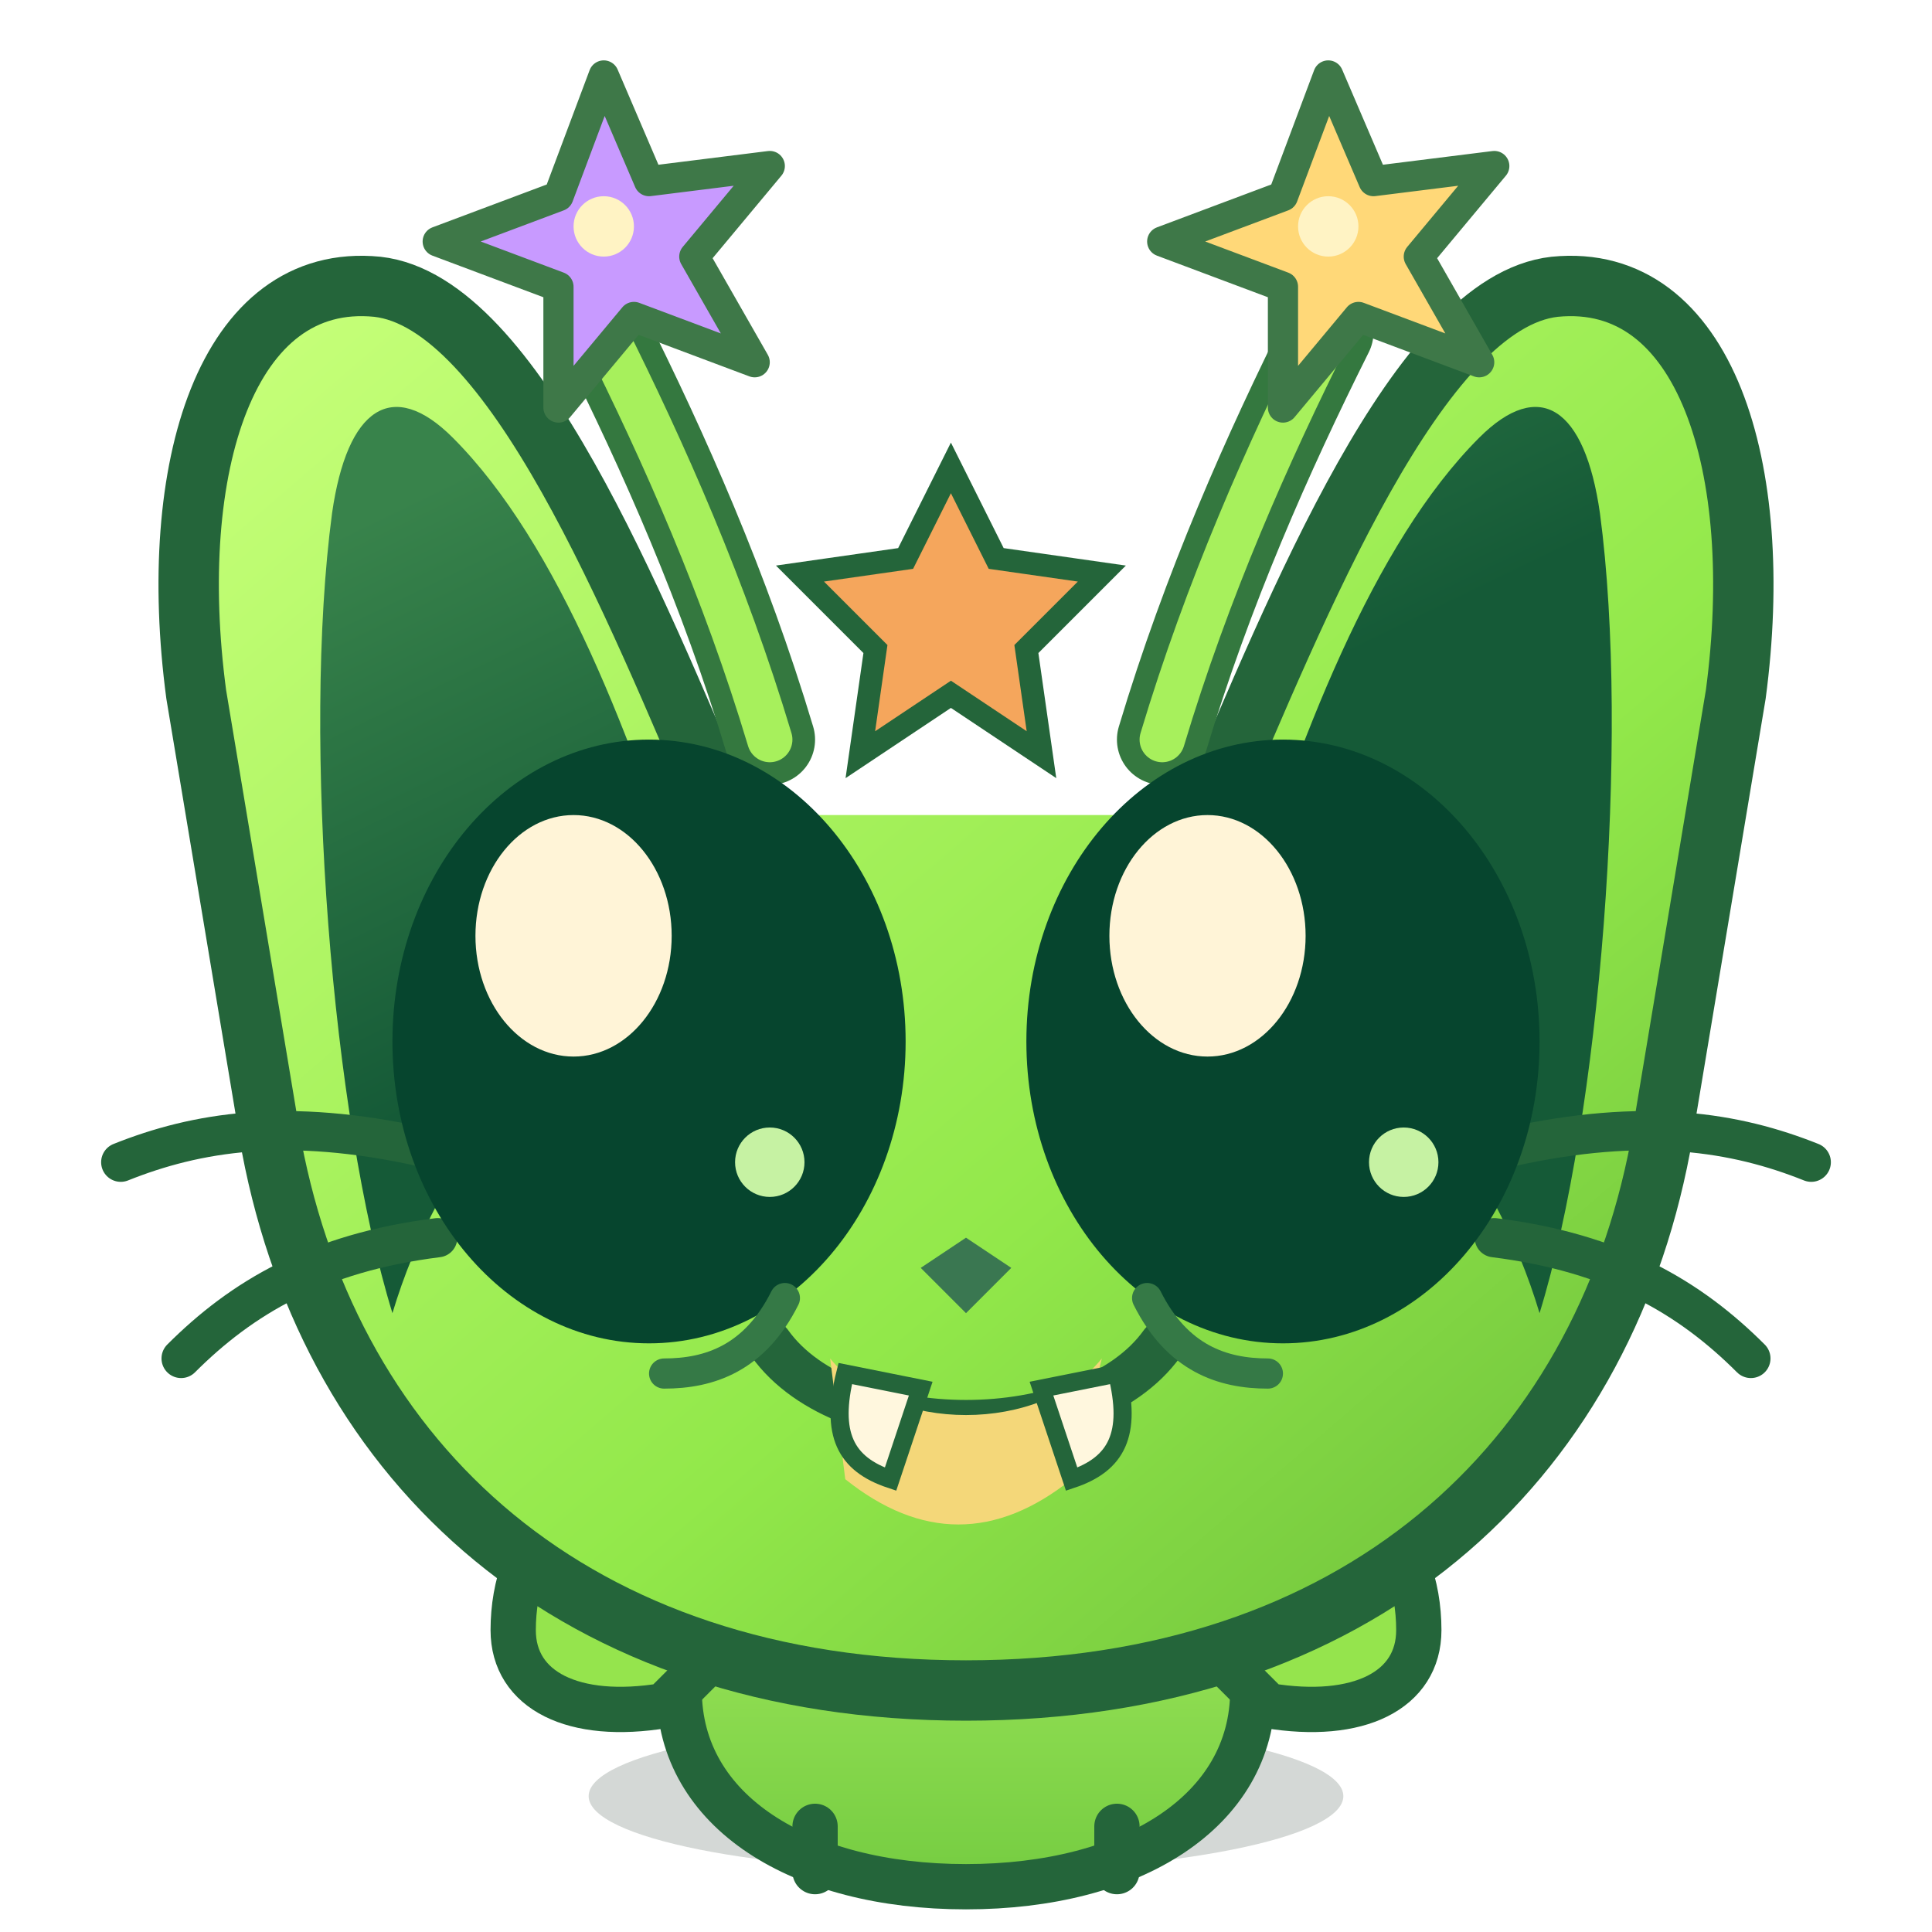
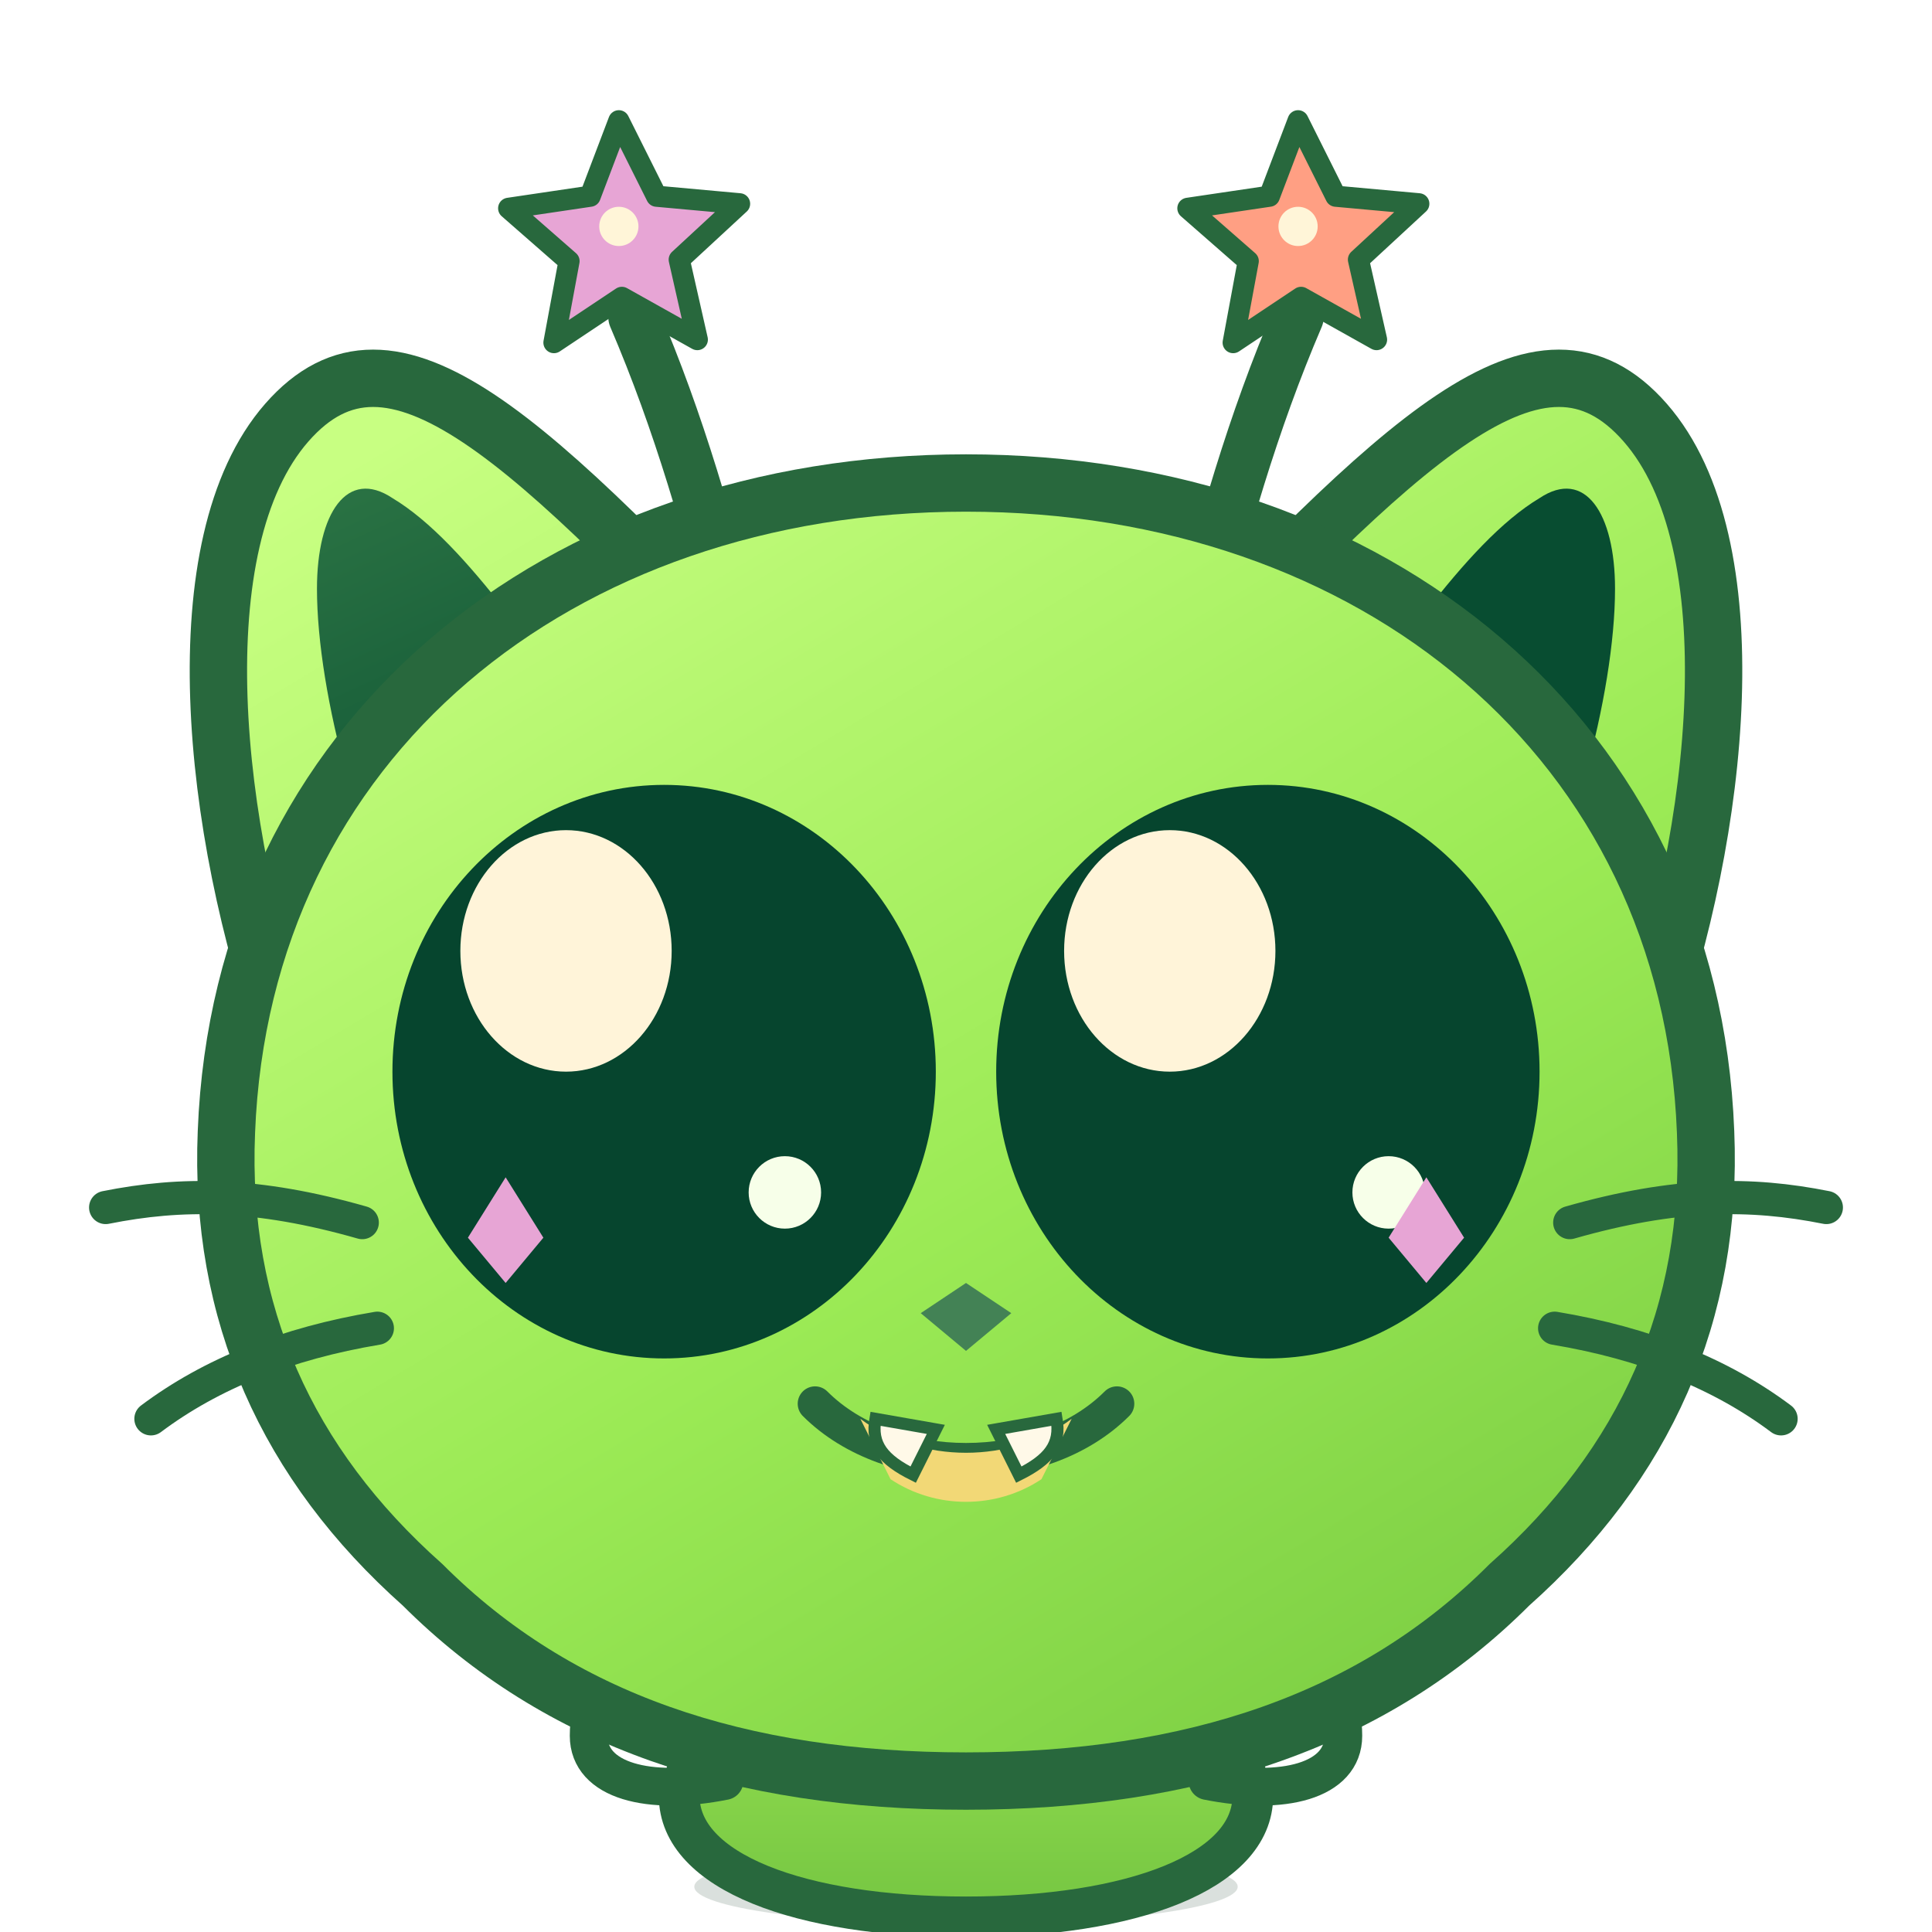
<svg xmlns="http://www.w3.org/2000/svg" viewBox="0 0 128 128" fill="none">
  <defs>
-     <linearGradient id="fur" x1="23" y1="18" x2="104" y2="112" gradientUnits="userSpaceOnUse">
-       <stop stop-color="#C5FF78" />
-       <stop offset=".62" stop-color="#92E84A" />
-       <stop offset="1" stop-color="#6DBF3B" />
+     <linearGradient id="fur" x1="34" y1="24" x2="91" y2="119" gradientUnits="userSpaceOnUse">
+       <stop stop-color="#C8FF82" />
+       <stop offset=".58" stop-color="#9BEA55" />
+       <stop offset="1" stop-color="#7BCD43" />
    </linearGradient>
-     <linearGradient id="ear" x1="23" y1="35" x2="39" y2="68" gradientUnits="userSpaceOnUse">
-       <stop stop-color="#38834B" />
-       <stop offset="1" stop-color="#155A37" />
+     <linearGradient id="ear" x1="24" y1="24" x2="41" y2="61" gradientUnits="userSpaceOnUse">
+       <stop stop-color="#317A47" />
+       <stop offset="1" stop-color="#084D31" />
    </linearGradient>
-     <linearGradient id="body" x1="64" y1="88" x2="64" y2="126" gradientUnits="userSpaceOnUse">
-       <stop stop-color="#B9F86B" />
-       <stop offset="1" stop-color="#73CB40" />
+     <linearGradient id="body" x1="64" y1="102" x2="64" y2="128" gradientUnits="userSpaceOnUse">
+       <stop stop-color="#A7EE58" />
+       <stop offset="1" stop-color="#73C441" />
    </linearGradient>
  </defs>
-   <ellipse cx="64" cy="119" rx="25" ry="5" fill="#112719" opacity=".18" />
-   <path d="M49 84h30l4 28c0 8-8 13-19 13s-19-5-19-13z" fill="url(#body)" stroke="#24653A" stroke-width="3" />
-   <path d="M46 97c-8 0-12 5-12 11 0 4 4 6 10 5l8-8M82 97c8 0 12 5 12 11 0 4-4 6-10 5l-8-8" fill="#95E44D" stroke="#24653A" stroke-width="3" stroke-linecap="round" />
-   <path d="M54 121v3m20-3v3" stroke="#24653A" stroke-width="3" stroke-linecap="round" />
-   <path d="M48 54C42 40 34 20 25 19 15 18 11 31 13 46l5 30c4 21 20 36 46 36s42-15 46-36l5-30c2-15-2-28-12-27-9 1-17 21-23 35" fill="url(#fur)" stroke="#24653A" stroke-width="4" stroke-linejoin="round" />
-   <path d="M22 34c1-7 4-9 8-5 7 7 12 20 16 33-10 6-17 15-20 25-4-13-6-38-4-53Zm84 0c-1-7-4-9-8-5-7 7-12 20-16 33 10 6 17 15 20 25 4-13 6-38 4-53Z" fill="url(#ear)" />
-   <path d="M51 49C48 39 44 30 40 22M77 49c3-10 7-19 11-27" stroke="#34783F" stroke-width="6" stroke-linecap="round" />
-   <path d="M51 49C48 39 44 30 40 22M77 49c3-10 7-19 11-27" stroke="#A7F05C" stroke-width="3" stroke-linecap="round" />
-   <path d="M40 5 43 12 51 11 46 17 50 24 42 21 37 27 37 19 29 16 37 13Z" fill="#C89AFF" stroke="#3E7848" stroke-width="2" stroke-linejoin="round" />
-   <path d="m88 5 3 7 8-1-5 6 4 7-8-3-5 6v-8l-8-3 8-3Z" fill="#FFD878" stroke="#3E7848" stroke-width="2" stroke-linejoin="round" />
-   <circle cx="40" cy="15" r="2" fill="#FFF3C4" />
-   <circle cx="88" cy="15" r="2" fill="#FFF3C4" />
-   <path d="M28 76c-9-2-15-1-20 1m21 5c-8 1-13 4-17 8m88-14c9-2 15-1 20 1m-21 5c8 1 13 4 17 8" stroke="#24653A" stroke-width="2.6" stroke-linecap="round" />
-   <ellipse cx="43" cy="69" rx="17" ry="20" fill="#06452E" />
-   <ellipse cx="85" cy="69" rx="17" ry="20" fill="#06452E" />
-   <ellipse cx="38" cy="62" rx="6.5" ry="8" fill="#FFF4D7" />
-   <ellipse cx="80" cy="62" rx="6.5" ry="8" fill="#FFF4D7" />
-   <circle cx="51" cy="77" r="2.3" fill="#C6F2A3" />
-   <circle cx="93" cy="77" r="2.3" fill="#C6F2A3" />
-   <path d="m61 84 3-2 3 2-3 3z" fill="#3A7751" />
-   <path d="M51 89c5 7 21 7 26 0" stroke="#24653A" stroke-width="3" stroke-linecap="round" />
-   <path d="M55 90c4 5 14 5 18 0l-2 8c-5 4-10 4-15 0z" fill="#F4D779" />
-   <path d="m56 91 5 1-2 6c-3-1-4-3-3-7Zm18 0-5 1 2 6c3-1 4-3 3-7Z" fill="#FFF7DE" stroke="#24653A" stroke-width="1.2" />
-   <path d="M52 86c-2 4-5 5-8 5m32-5c2 4 5 5 8 5" stroke="#357946" stroke-width="2" stroke-linecap="round" />
-   <path d="m63 31 3 6 7 1-5 5 1 7-6-4-6 4 1-7-5-5 7-1Z" fill="#f5a65c" stroke="#24653A" stroke-width="1.5" />
+   <ellipse cx="64" cy="125" rx="18" ry="2.5" fill="#163A24" opacity=".16" />
+   <path d="M49 106c1-9 7-13 15-13s14 4 15 13l4 13c0 5-8 8-19 8s-19-3-19-8z" fill="url(#body)" stroke="#28683D" stroke-width="2.7" />
+   <path d="M48 109c-6-1-9 2-9 6 0 3 4 4 9 3m32-9c6-1 9 2 9 6 0 3-4 4-9 3" stroke="#28683D" stroke-width="2.5" stroke-linecap="round" />
+   <path d="M19 69c-5-14-7-33 0-41 7-8 16 1 33 19l-4 27z" fill="url(#fur)" stroke="#28683D" stroke-width="3.8" stroke-linejoin="round" />
+   <path d="M109 69c5-14 7-33 0-41-7-8-16 1-33 19l4 27z" fill="url(#fur)" stroke="#28683D" stroke-width="3.8" stroke-linejoin="round" />
+   <path d="M21 39c0-5 2-8 5-6 5 3 10 11 16 19-6 2-11 6-14 12-4-7-7-18-7-25Zm86 0c0-5-2-8-5-6-5 3-10 11-16 19 6 2 11 6 14 12 4-7 7-18 7-25Z" fill="url(#ear)" />
+   <path d="M49 43c-2-8-4-15-7-22m37 22c2-8 4-15 7-22" stroke="#28683D" stroke-width="3.4" stroke-linecap="round" />
+   <path d="m41 8 2.5 5 5.5.5-4 3.7 1.2 5.3-5-2.8-4.5 3 1-5.4-4-3.5 5.4-.8Z" fill="#E7A5D5" stroke="#28683D" stroke-width="1.4" stroke-linejoin="round" />
+   <path d="m86 8 2.5 5 5.5.5-4 3.7 1.2 5.3-5-2.8-4.5 3 1-5.4-4-3.5 5.4-.8Z" fill="#FF9F83" stroke="#28683D" stroke-width="1.4" stroke-linejoin="round" />
+   <circle cx="41" cy="15" r="1.3" fill="#FFF5D8" />
+   <circle cx="86" cy="15" r="1.3" fill="#FFF5D8" />
+   <path d="M64 32c-27 0-48 17-49 43-.5 12 4 22 13 30 9 9 21 13 36 13s27-4 36-13c9-8 13.5-18 13-30-1-26-22-43-49-43Z" fill="url(#fur)" stroke="#28683D" stroke-width="3.8" />
+   <path d="M24 81c-7-2-12-2-17-1m18 8c-6 1-11 3-15 6m94-13c7-2 12-2 17-1m-18 8c6 1 11 3 15 6" stroke="#28683D" stroke-width="2.2" stroke-linecap="round" />
+   <ellipse cx="44" cy="71" rx="18" ry="19" fill="#06452E" />
+   <ellipse cx="84" cy="71" rx="18" ry="19" fill="#06452E" />
+   <ellipse cx="37.5" cy="63" rx="7" ry="8" fill="#FFF4D9" />
+   <ellipse cx="77.5" cy="63" rx="7" ry="8" fill="#FFF4D9" />
+   <circle cx="52" cy="79" r="2.4" fill="#F7FFE9" />
+   <circle cx="92" cy="79" r="2.4" fill="#F7FFE9" />
+   <path d="m61 87 3-2 3 2-3 2.5z" fill="#438255" />
+   <path d="M54 93c5 5 15 5 20 0" stroke="#28683D" stroke-width="2.3" stroke-linecap="round" />
+   <path d="M57 94c4 3 10 3 14 0l-2 4c-3 2-7 2-10 0z" fill="#F2D876" />
+   <path d="m58 94 4 .7-1.5 3c-2-1-2.8-2-2.5-3.7Zm12 0-4 .7 1.5 3c2-1 2.8-2 2.5-3.7Z" fill="#FFF9E8" stroke="#28683D" stroke-width=".8" />
+   <path d="m31 82 2.5-4 2.5 4-2.5 3zm61 0 2.5-4 2.5 4-2.5 3z" fill="#E7A5D5" />
</svg>
